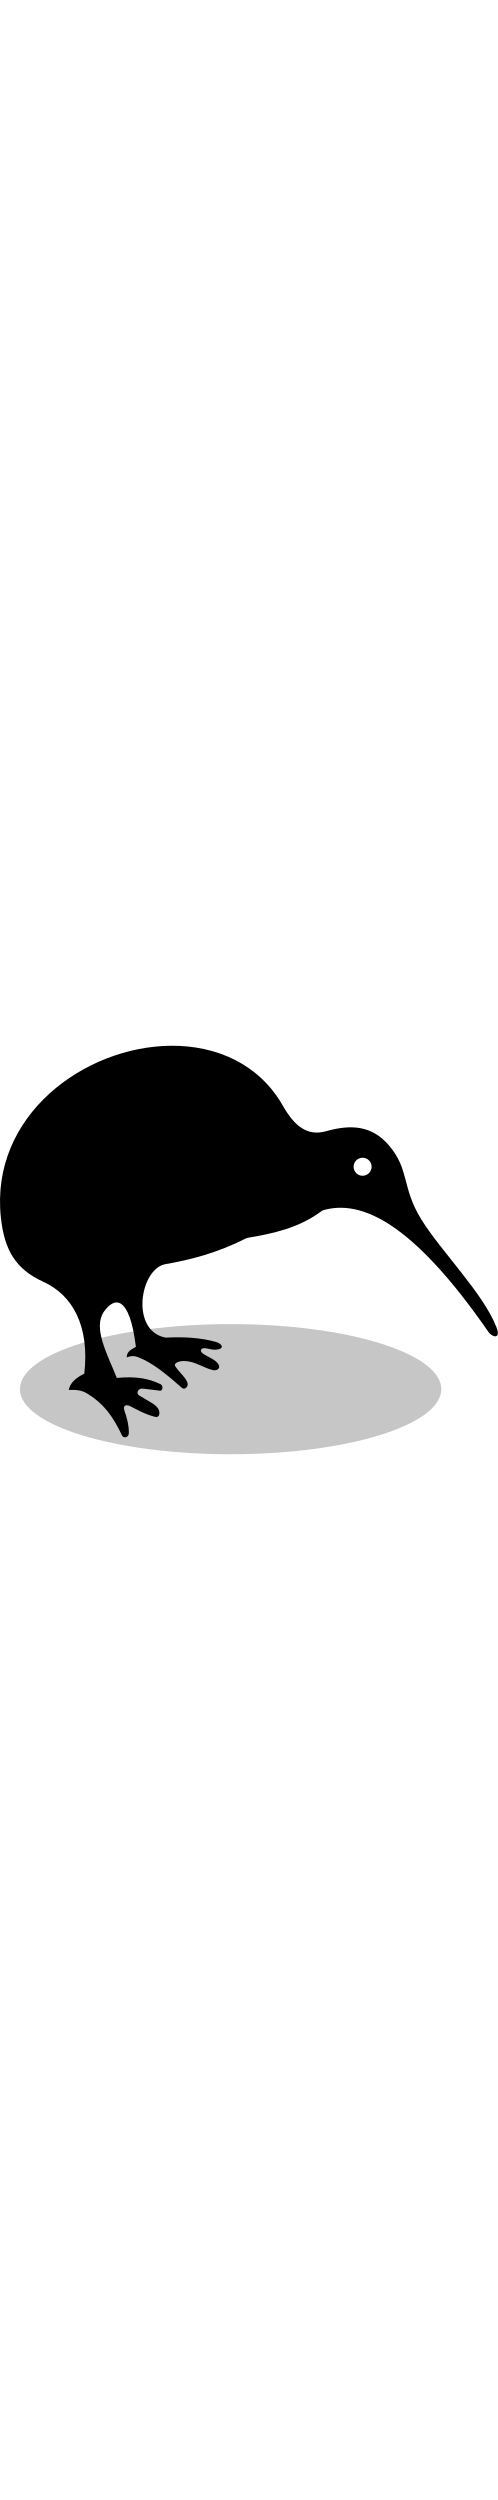
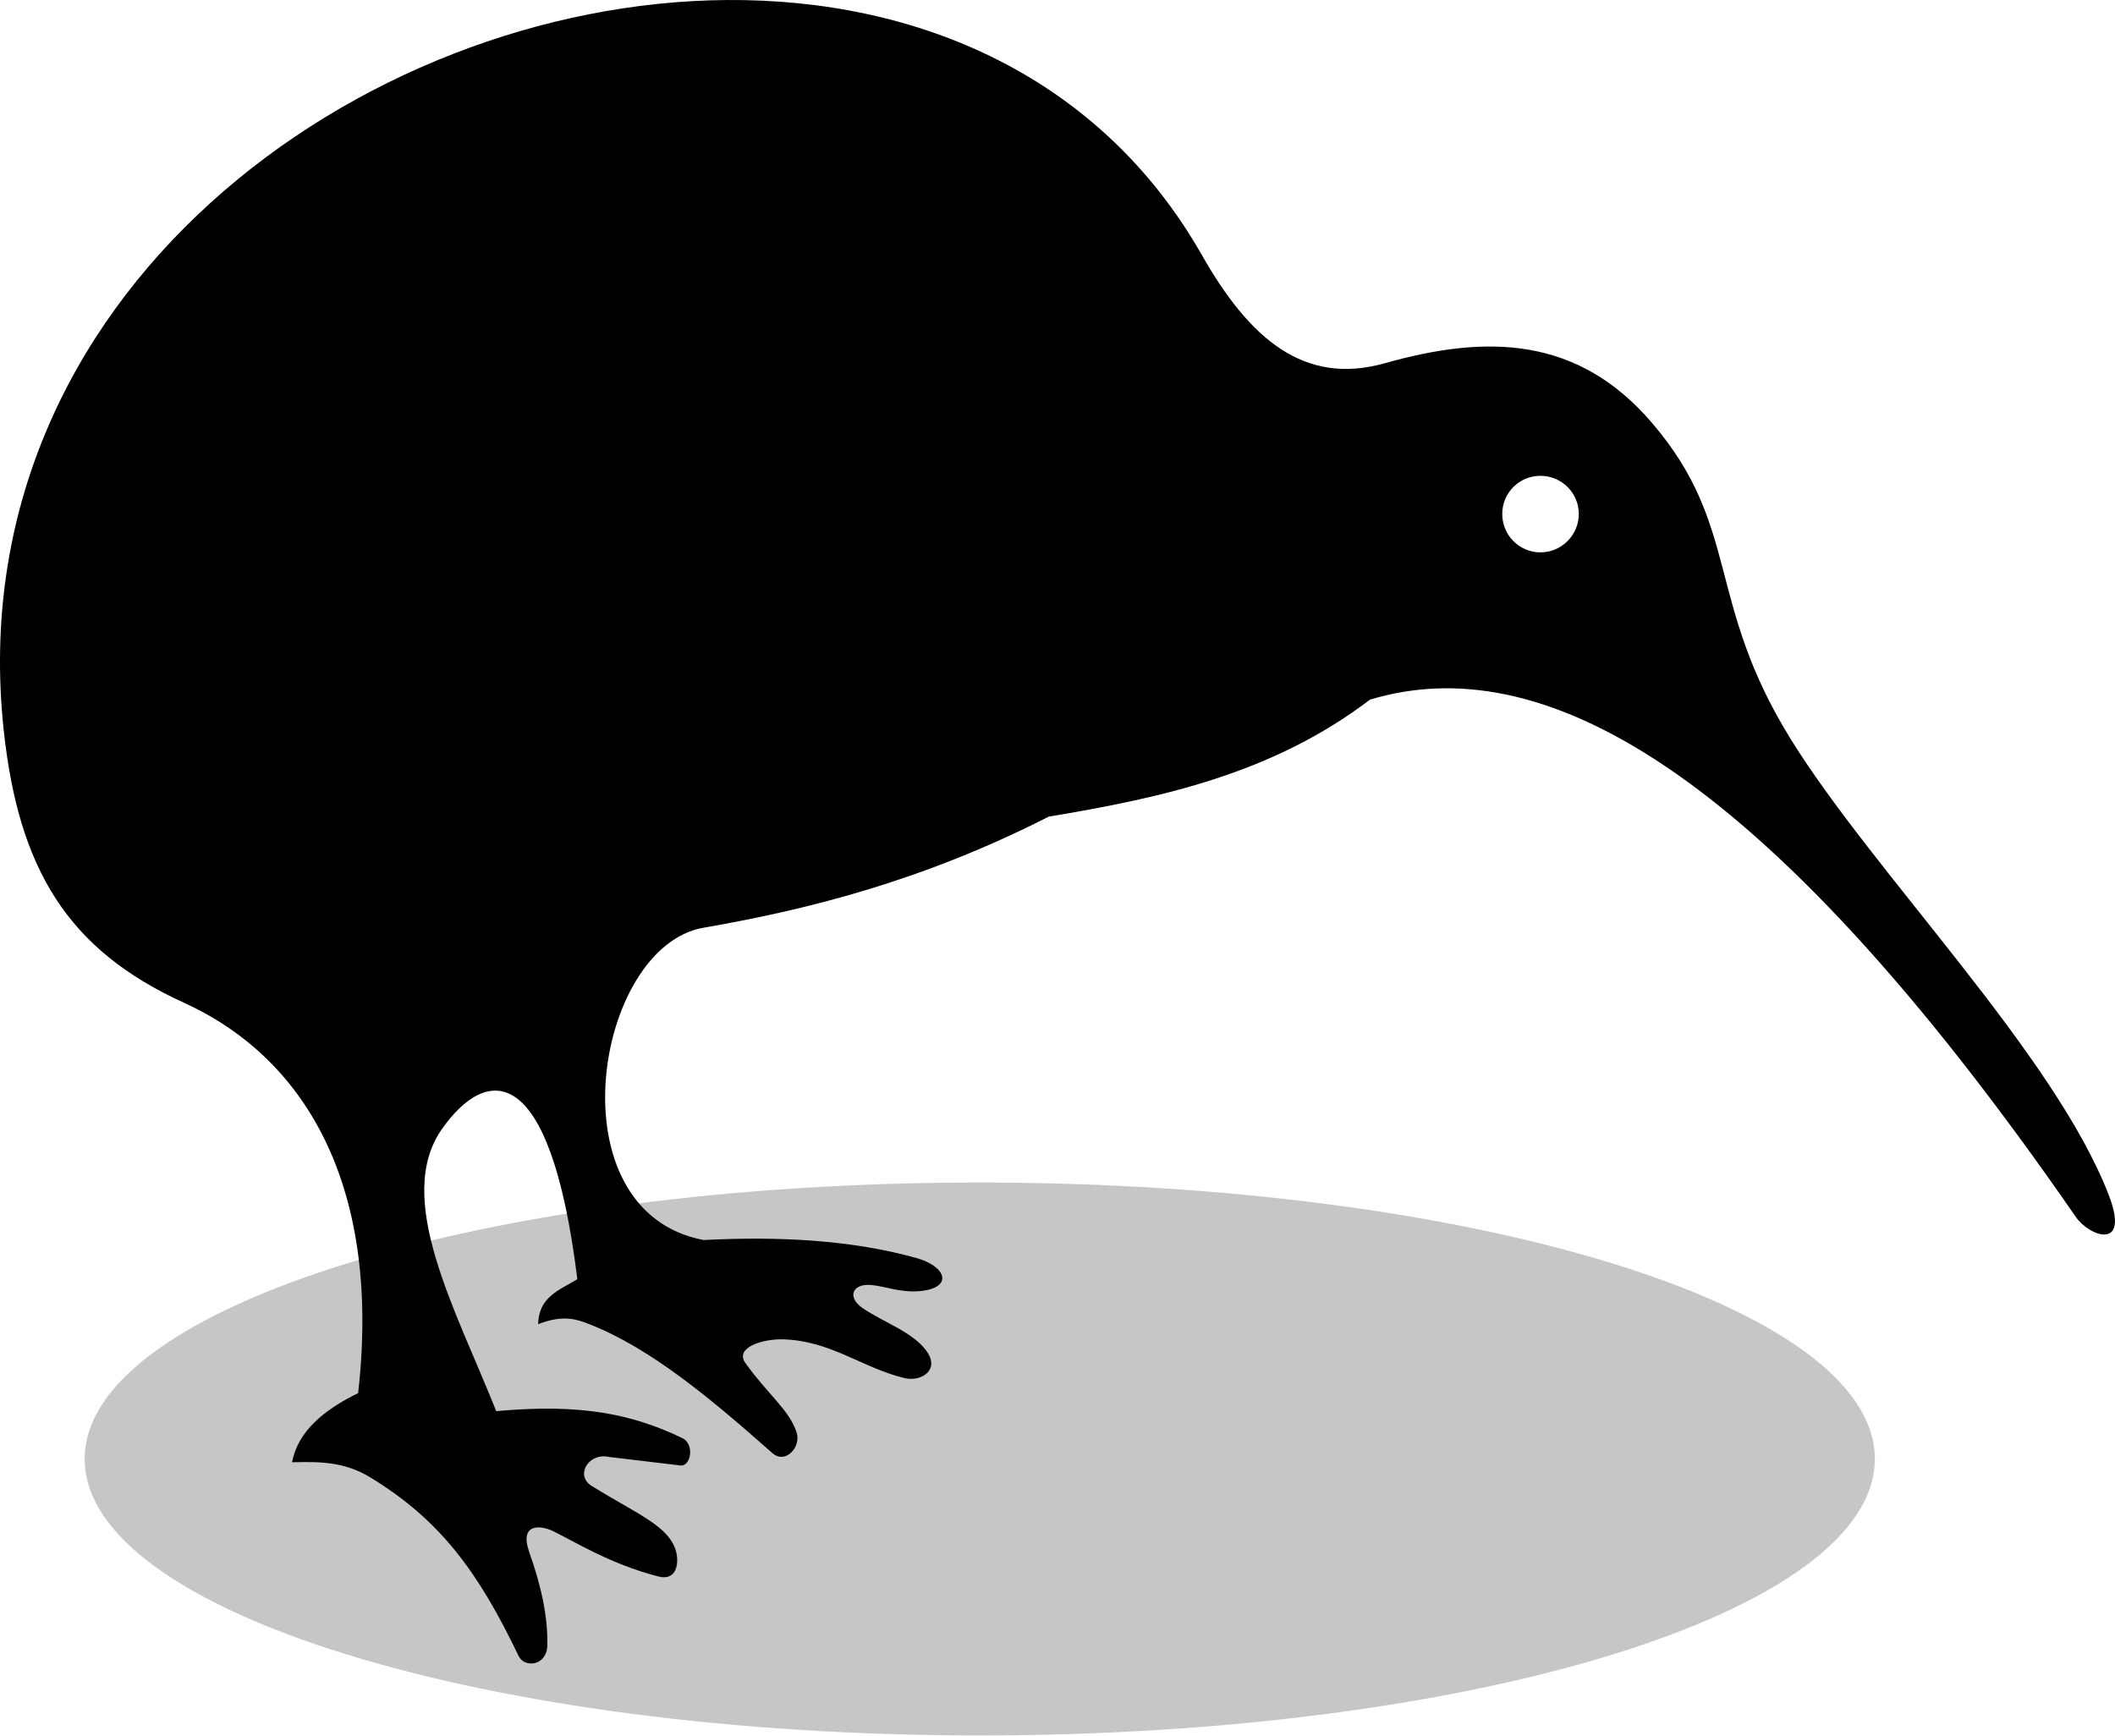
- <svg xmlns="http://www.w3.org/2000/svg" version="1.1" id="Layer_1" x="0px" y="0px" width="100px" height="502.174px" viewBox="0 65.326 612 502.174" enable-background="new 0 65.326 612 502.174" xml:space="preserve">
+ <svg xmlns="http://www.w3.org/2000/svg" version="1.1" id="Layer_1" x="0px" y="0px" width="612px" height="502.174px" viewBox="0 65.326 612 502.174" enable-background="new 0 65.326 612 502.174" xml:space="preserve">
  <ellipse fill="#C6C6C6" cx="283.5" cy="487.5" rx="259" ry="80" />
  <path id="bird" d="M210.333,65.331C104.367,66.105-12.349,150.637,1.056,276.449c4.303,40.393,18.533,63.704,52.171,79.03  c36.307,16.544,57.022,54.556,50.406,112.954c-9.935,4.88-17.405,11.031-19.132,20.015c7.531-0.17,14.943-0.312,22.59,4.341  c20.333,12.375,31.296,27.363,42.979,51.72c1.714,3.572,8.192,2.849,8.312-3.078c0.17-8.467-1.856-17.454-5.226-26.933  c-2.955-8.313,3.059-7.985,6.917-6.106c6.399,3.115,16.334,9.43,30.39,13.098c5.392,1.407,5.995-3.877,5.224-6.991  c-1.864-7.522-11.009-10.862-24.519-19.229c-4.82-2.984-0.927-9.736,5.168-8.351l20.234,2.415c3.359,0.763,4.555-6.114,0.882-7.875  c-14.198-6.804-28.897-10.098-53.864-7.799c-11.617-29.265-29.811-61.617-15.674-81.681c12.639-17.938,31.216-20.74,39.147,43.489  c-5.002,3.107-11.215,5.031-11.332,13.024c7.201-2.845,11.207-1.399,14.791,0c17.912,6.998,35.462,21.826,52.982,37.309  c3.739,3.303,8.413-1.718,6.991-6.034c-2.138-6.494-8.053-10.659-14.791-20.016c-3.239-4.495,5.03-7.045,10.886-6.876  c13.849,0.396,22.886,8.268,35.177,11.218c4.483,1.076,9.741-1.964,6.917-6.917c-3.472-6.085-13.015-9.124-19.18-13.413  c-4.357-3.029-3.025-7.132,2.697-6.602c3.905,0.361,8.478,2.271,13.908,1.767c9.946-0.925,7.717-7.169-0.883-9.566  c-19.036-5.304-39.891-6.311-61.665-5.225c-43.837-8.358-31.554-84.887,0-90.363c29.571-5.132,62.966-13.339,99.928-32.156  c32.668-5.429,64.835-12.446,92.939-33.85c48.106-14.469,111.903,16.113,204.241,149.695c3.926,5.681,15.819,9.94,9.524-6.351  c-15.893-41.125-68.176-93.328-92.13-132.085c-24.581-39.774-14.34-61.243-39.957-91.247  c-21.326-24.978-47.502-25.803-77.339-17.365c-23.461,6.634-39.234-7.117-52.98-31.273C318.42,87.525,265.838,64.927,210.333,65.331  z M445.731,203.01c6.12,0,11.112,4.919,11.112,11.038c0,6.119-4.994,11.111-11.112,11.111s-11.038-4.994-11.038-11.111  C434.693,207.929,439.613,203.01,445.731,203.01z" />
</svg>
